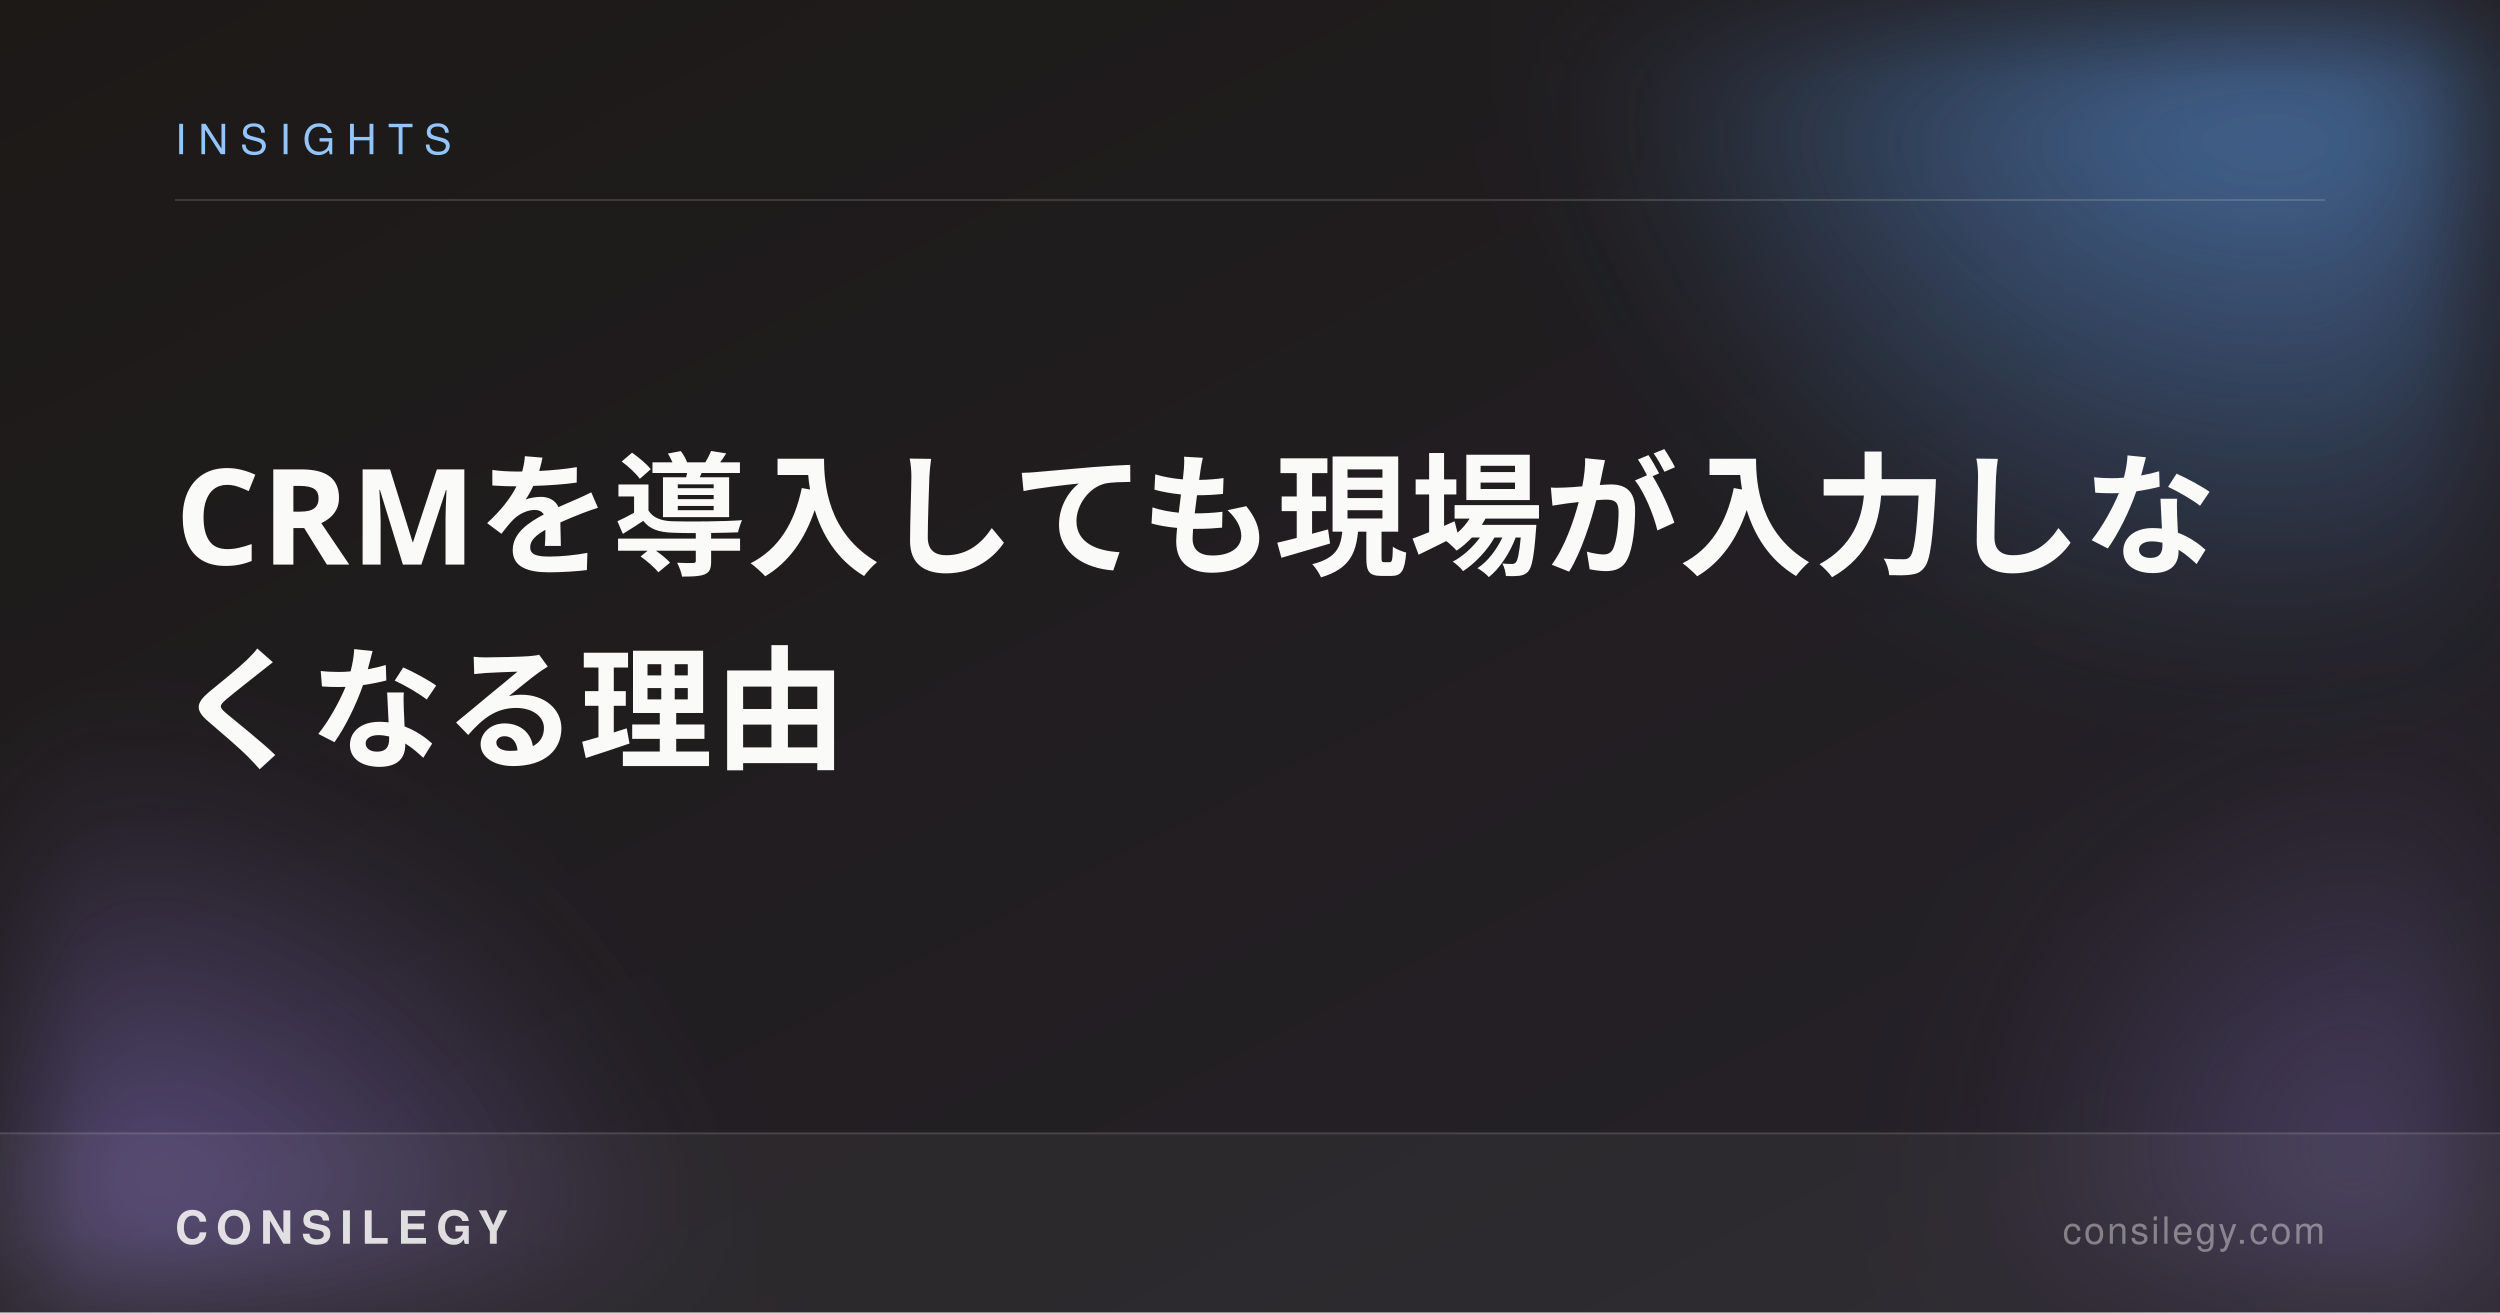
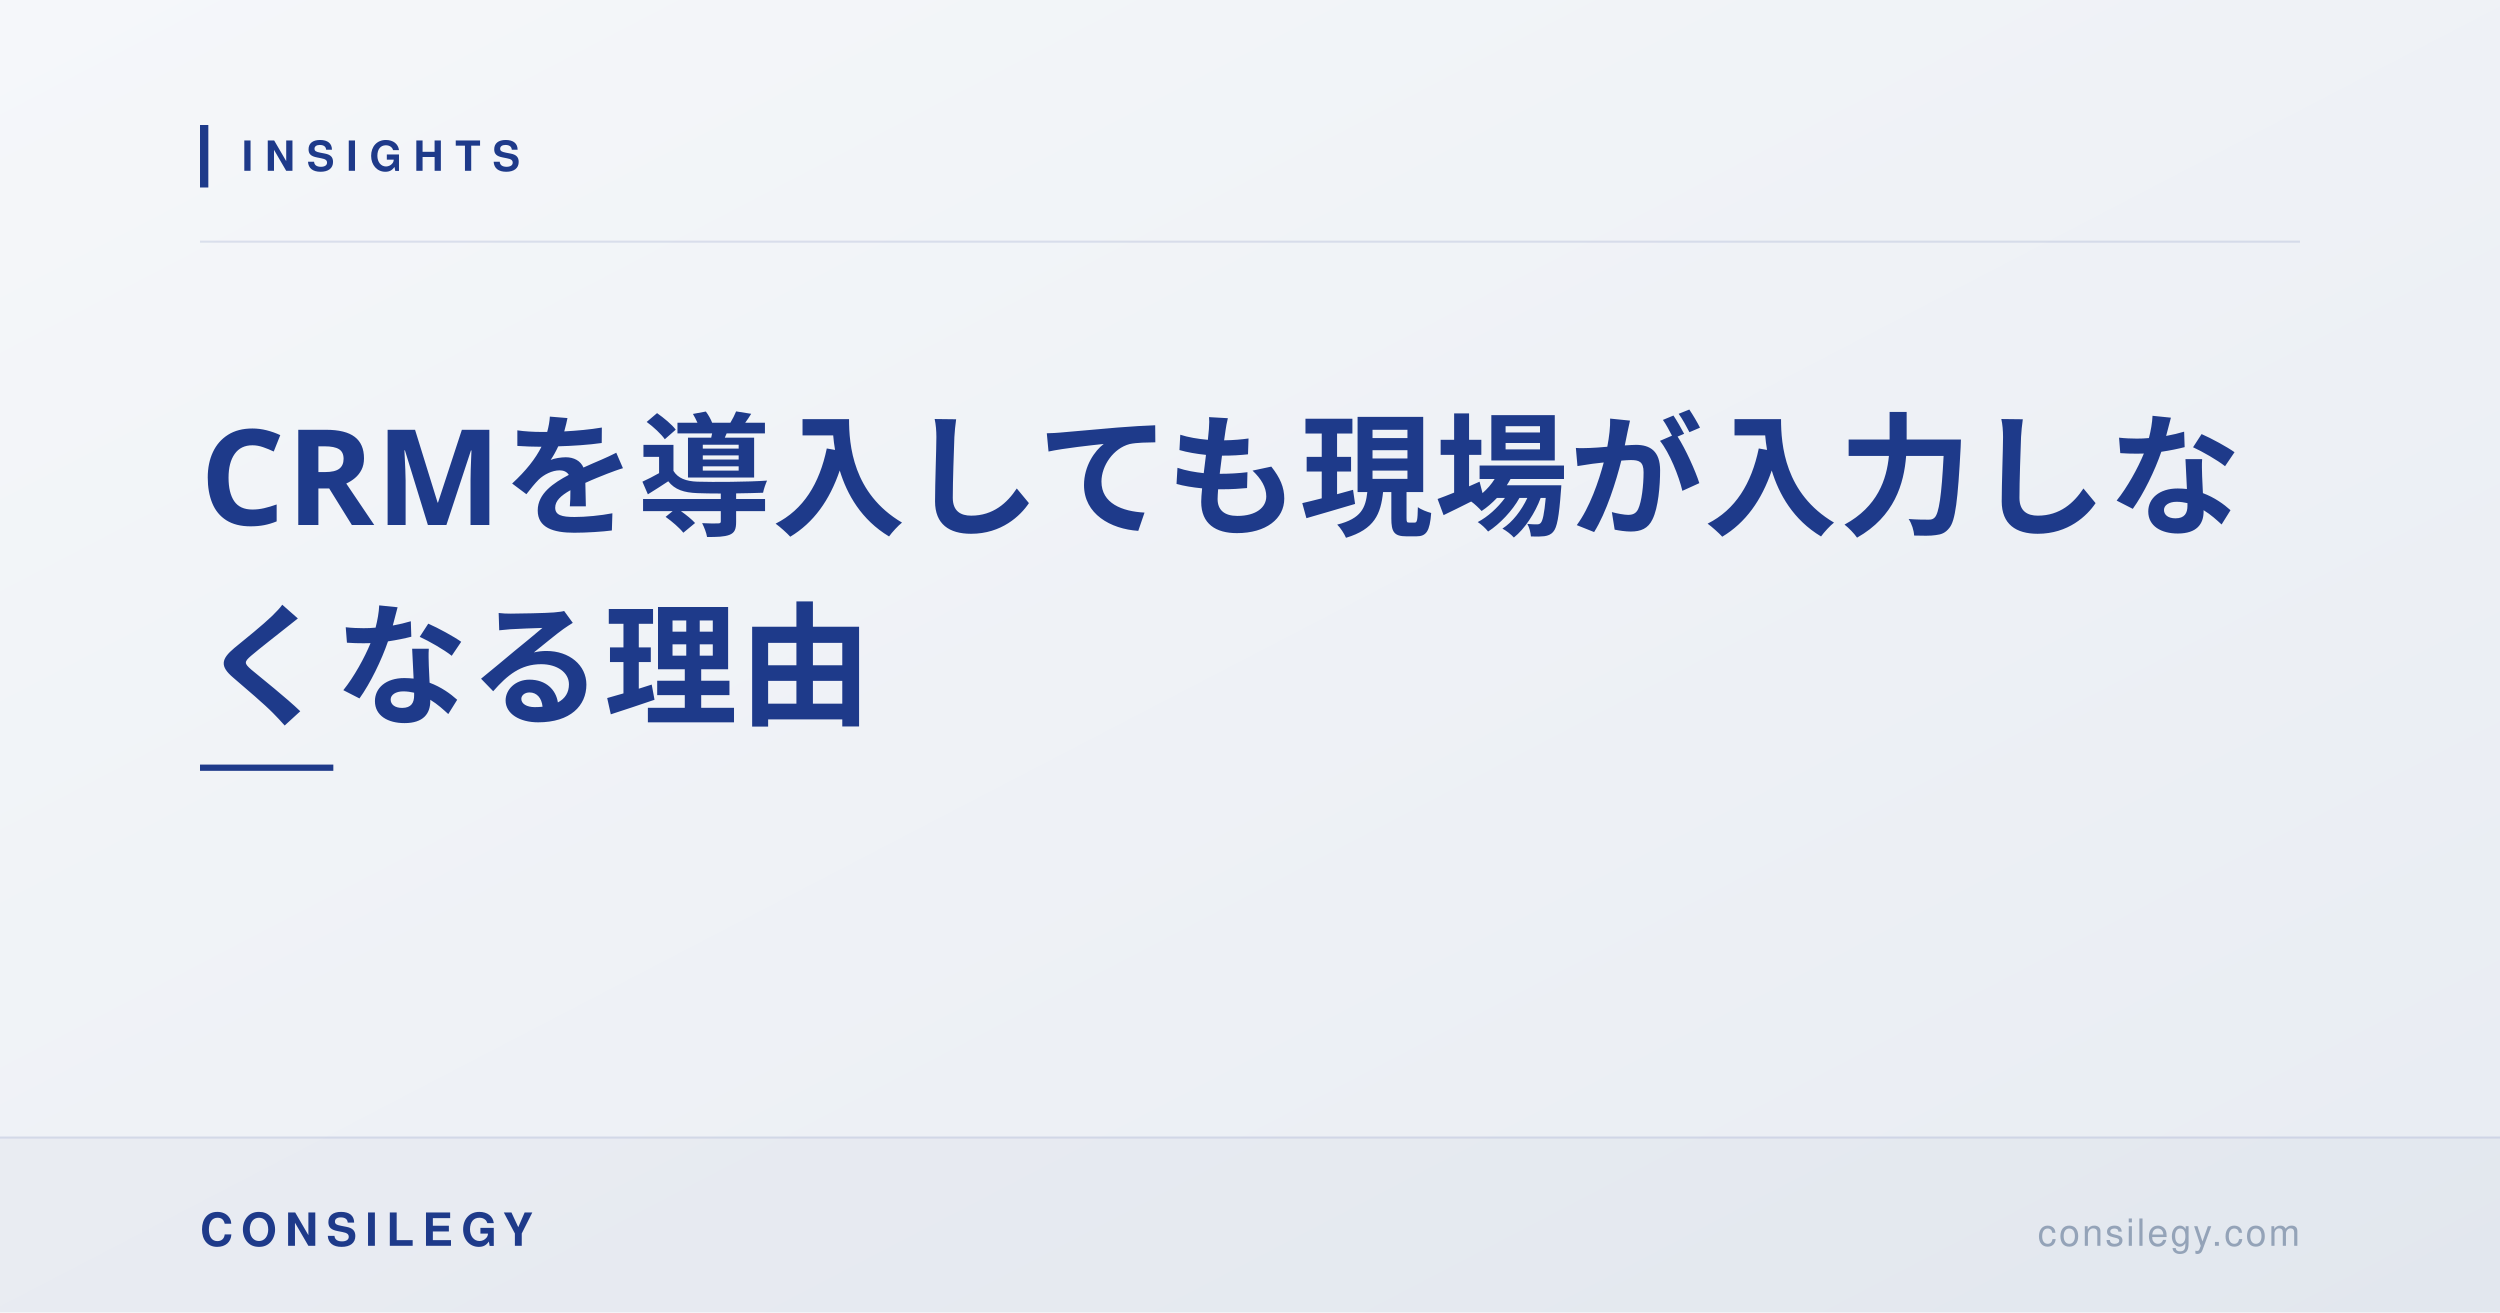
<svg xmlns="http://www.w3.org/2000/svg" viewBox="0 0 1200 630" width="1200" height="630">
  <defs>
    <linearGradient id="bg" x1="0%" y1="0%" x2="100%" y2="100%">
-       <stop offset="0%" stop-color="#1C1917" />
-       <stop offset="100%" stop-color="#26222A" />
+       <stop offset="0%" stop-color="#F5F7FA" />
+       <stop offset="100%" stop-color="#E8ECF2" />
    </linearGradient>
-     <radialGradient id="orbBlue" cx="50%" cy="50%" r="50%">
-       <stop offset="0%" stop-color="#60A5FA" stop-opacity="0.68" />
-       <stop offset="100%" stop-color="#60A5FA" stop-opacity="0" />
-     </radialGradient>
-     <radialGradient id="orbViolet" cx="50%" cy="50%" r="50%">
-       <stop offset="0%" stop-color="#A78BFA" stop-opacity="0.58" />
-       <stop offset="100%" stop-color="#A78BFA" stop-opacity="0" />
-     </radialGradient>
-     <filter id="soften" x="-50%" y="-50%" width="200%" height="200%">
-       <feGaussianBlur stdDeviation="40" />
-     </filter>
  </defs>
  <rect width="1200" height="630" fill="url(#bg)" />
-   <circle cx="1090" cy="-20" r="340" fill="url(#orbBlue)" filter="url(#soften)" />
-   <circle cx="40" cy="660" r="300" fill="url(#orbViolet)" filter="url(#soften)" />
-   <circle cx="1150" cy="560" r="200" fill="url(#orbViolet)" filter="url(#soften)" opacity="0.5" />
-   <line x1="84" y1="96" x2="1116" y2="96" stroke="#FAFAF9" stroke-opacity="0.14" stroke-width="1" />
-   <text x="84" y="74" font-family="'Helvetica Neue',Helvetica,Arial,sans-serif" font-size="20" font-weight="500" fill="#93C5FD" letter-spacing="0.28em">INSIGHTS</text>
-   <text x="84" y="271" font-family="'Hiragino Sans','Hiragino Kaku Gothic ProN',system-ui,sans-serif" font-size="64" font-weight="600" fill="#FAFAF9" letter-spacing="0.01em">CRMを導入しても現場が入力しな</text>
-   <text x="84" y="364" font-family="'Hiragino Sans','Hiragino Kaku Gothic ProN',system-ui,sans-serif" font-size="64" font-weight="600" fill="#FAFAF9" letter-spacing="0.01em">くなる理由</text>
-   <rect x="0" y="544" width="1200" height="86" fill="#FAFAF9" fill-opacity="0.045" />
-   <line x1="0" y1="544" x2="1200" y2="544" stroke="#FAFAF9" stroke-opacity="0.14" stroke-width="1" />
-   <text x="84" y="597" font-family="'Helvetica Neue',Helvetica,Arial,sans-serif" font-size="22" font-weight="600" fill="#FAFAF9" fill-opacity="0.85" letter-spacing="0.18em">CONSILEGY</text>
-   <text x="1116" y="597" text-anchor="end" font-family="'Helvetica Neue',Helvetica,Arial,sans-serif" font-size="18" font-weight="400" fill="#FAFAF9" fill-opacity="0.4" letter-spacing="0.06em">consilegy.com</text>
+   <rect x="96" y="60" width="4" height="30" fill="#1E3A8A" />
+   <text x="116" y="82" font-family="'Helvetica Neue',Helvetica,Arial,sans-serif" font-size="20" font-weight="600" fill="#1E3A8A" letter-spacing="0.28em">INSIGHTS</text>
+   <line x1="96" y1="116" x2="1104" y2="116" stroke="#1E3A8A" stroke-opacity="0.12" stroke-width="1" />
+   <text x="96" y="252" font-family="'Hiragino Sans','Hiragino Kaku Gothic ProN',system-ui,sans-serif" font-size="64" font-weight="600" fill="#1E3A8A" letter-spacing="0.01em">CRMを導入しても現場が入力しな</text>
+   <text x="96" y="343" font-family="'Hiragino Sans','Hiragino Kaku Gothic ProN',system-ui,sans-serif" font-size="64" font-weight="600" fill="#1E3A8A" letter-spacing="0.01em">くなる理由</text>
+   <rect x="96" y="367" width="64" height="3" fill="#1E3A8A" />
+   <rect x="0" y="546" width="1200" height="84" fill="#1E3A8A" fill-opacity="0.035" />
+   <line x1="0" y1="546" x2="1200" y2="546" stroke="#1E3A8A" stroke-opacity="0.12" stroke-width="1" />
+   <text x="96" y="598" font-family="'Helvetica Neue',Helvetica,Arial,sans-serif" font-size="22" font-weight="600" fill="#1E3A8A" letter-spacing="0.18em">CONSILEGY</text>
+   <text x="1104" y="598" text-anchor="end" font-family="'Helvetica Neue',Helvetica,Arial,sans-serif" font-size="18" font-weight="400" fill="#94A3B8" letter-spacing="0.06em">consilegy.com</text>
</svg>
